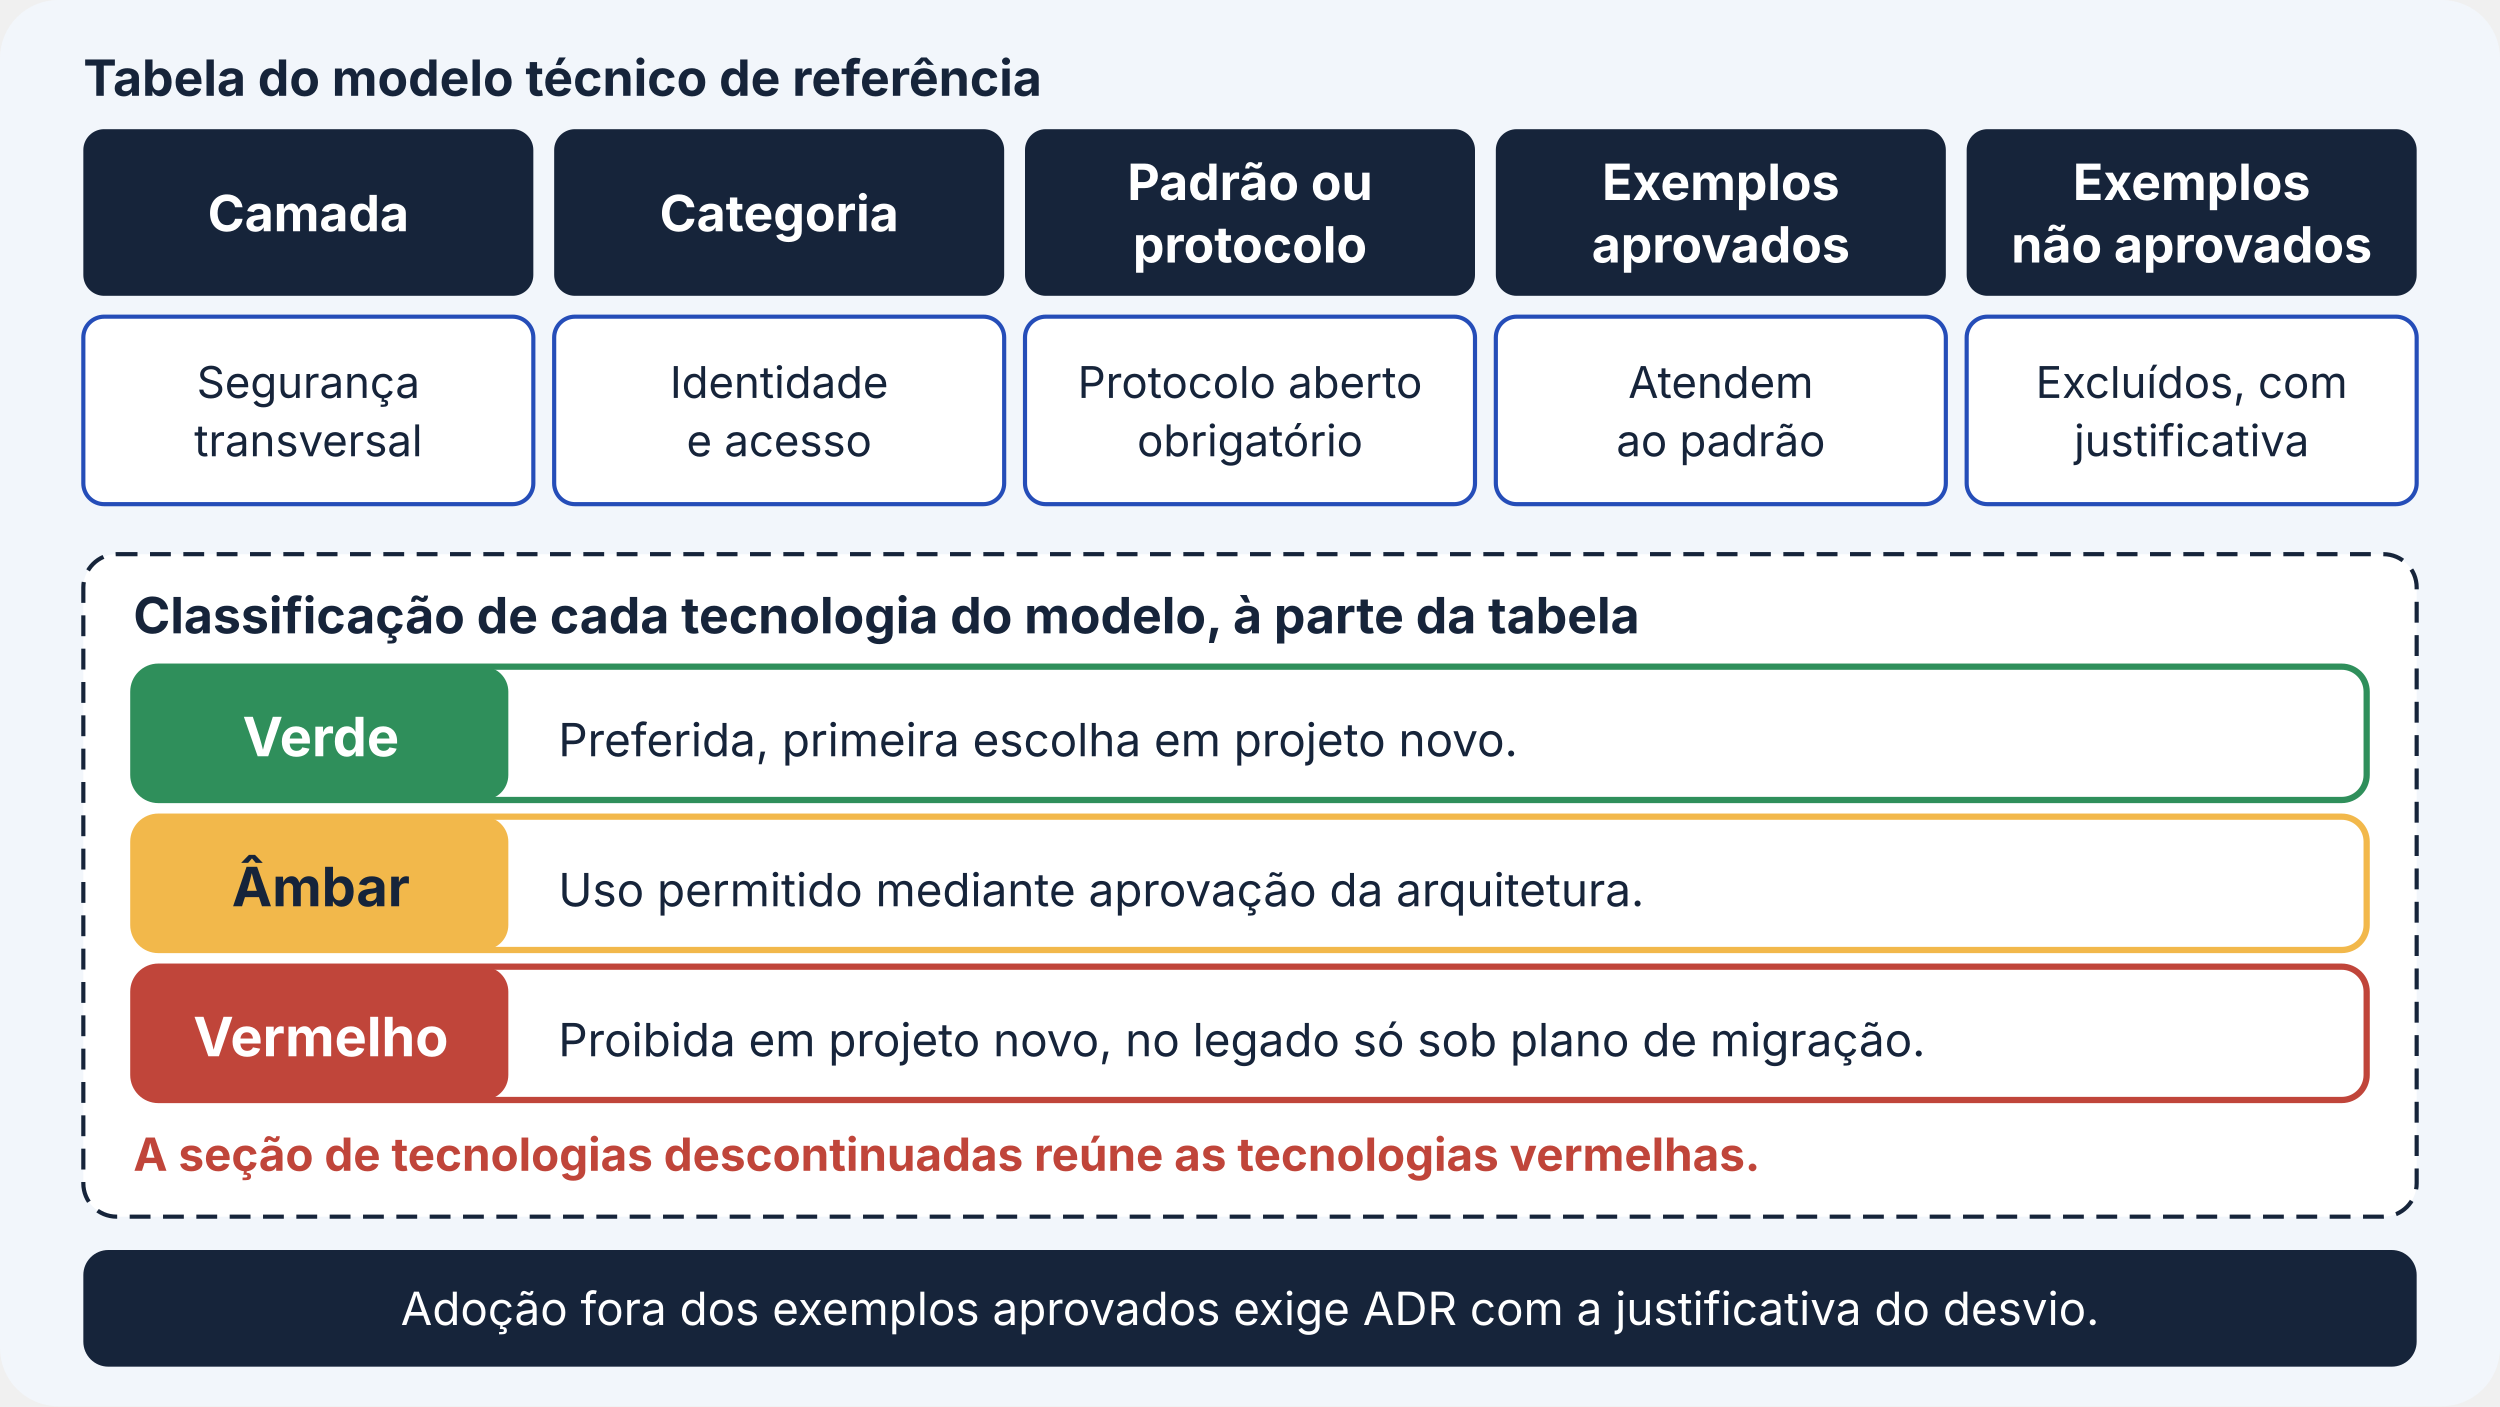
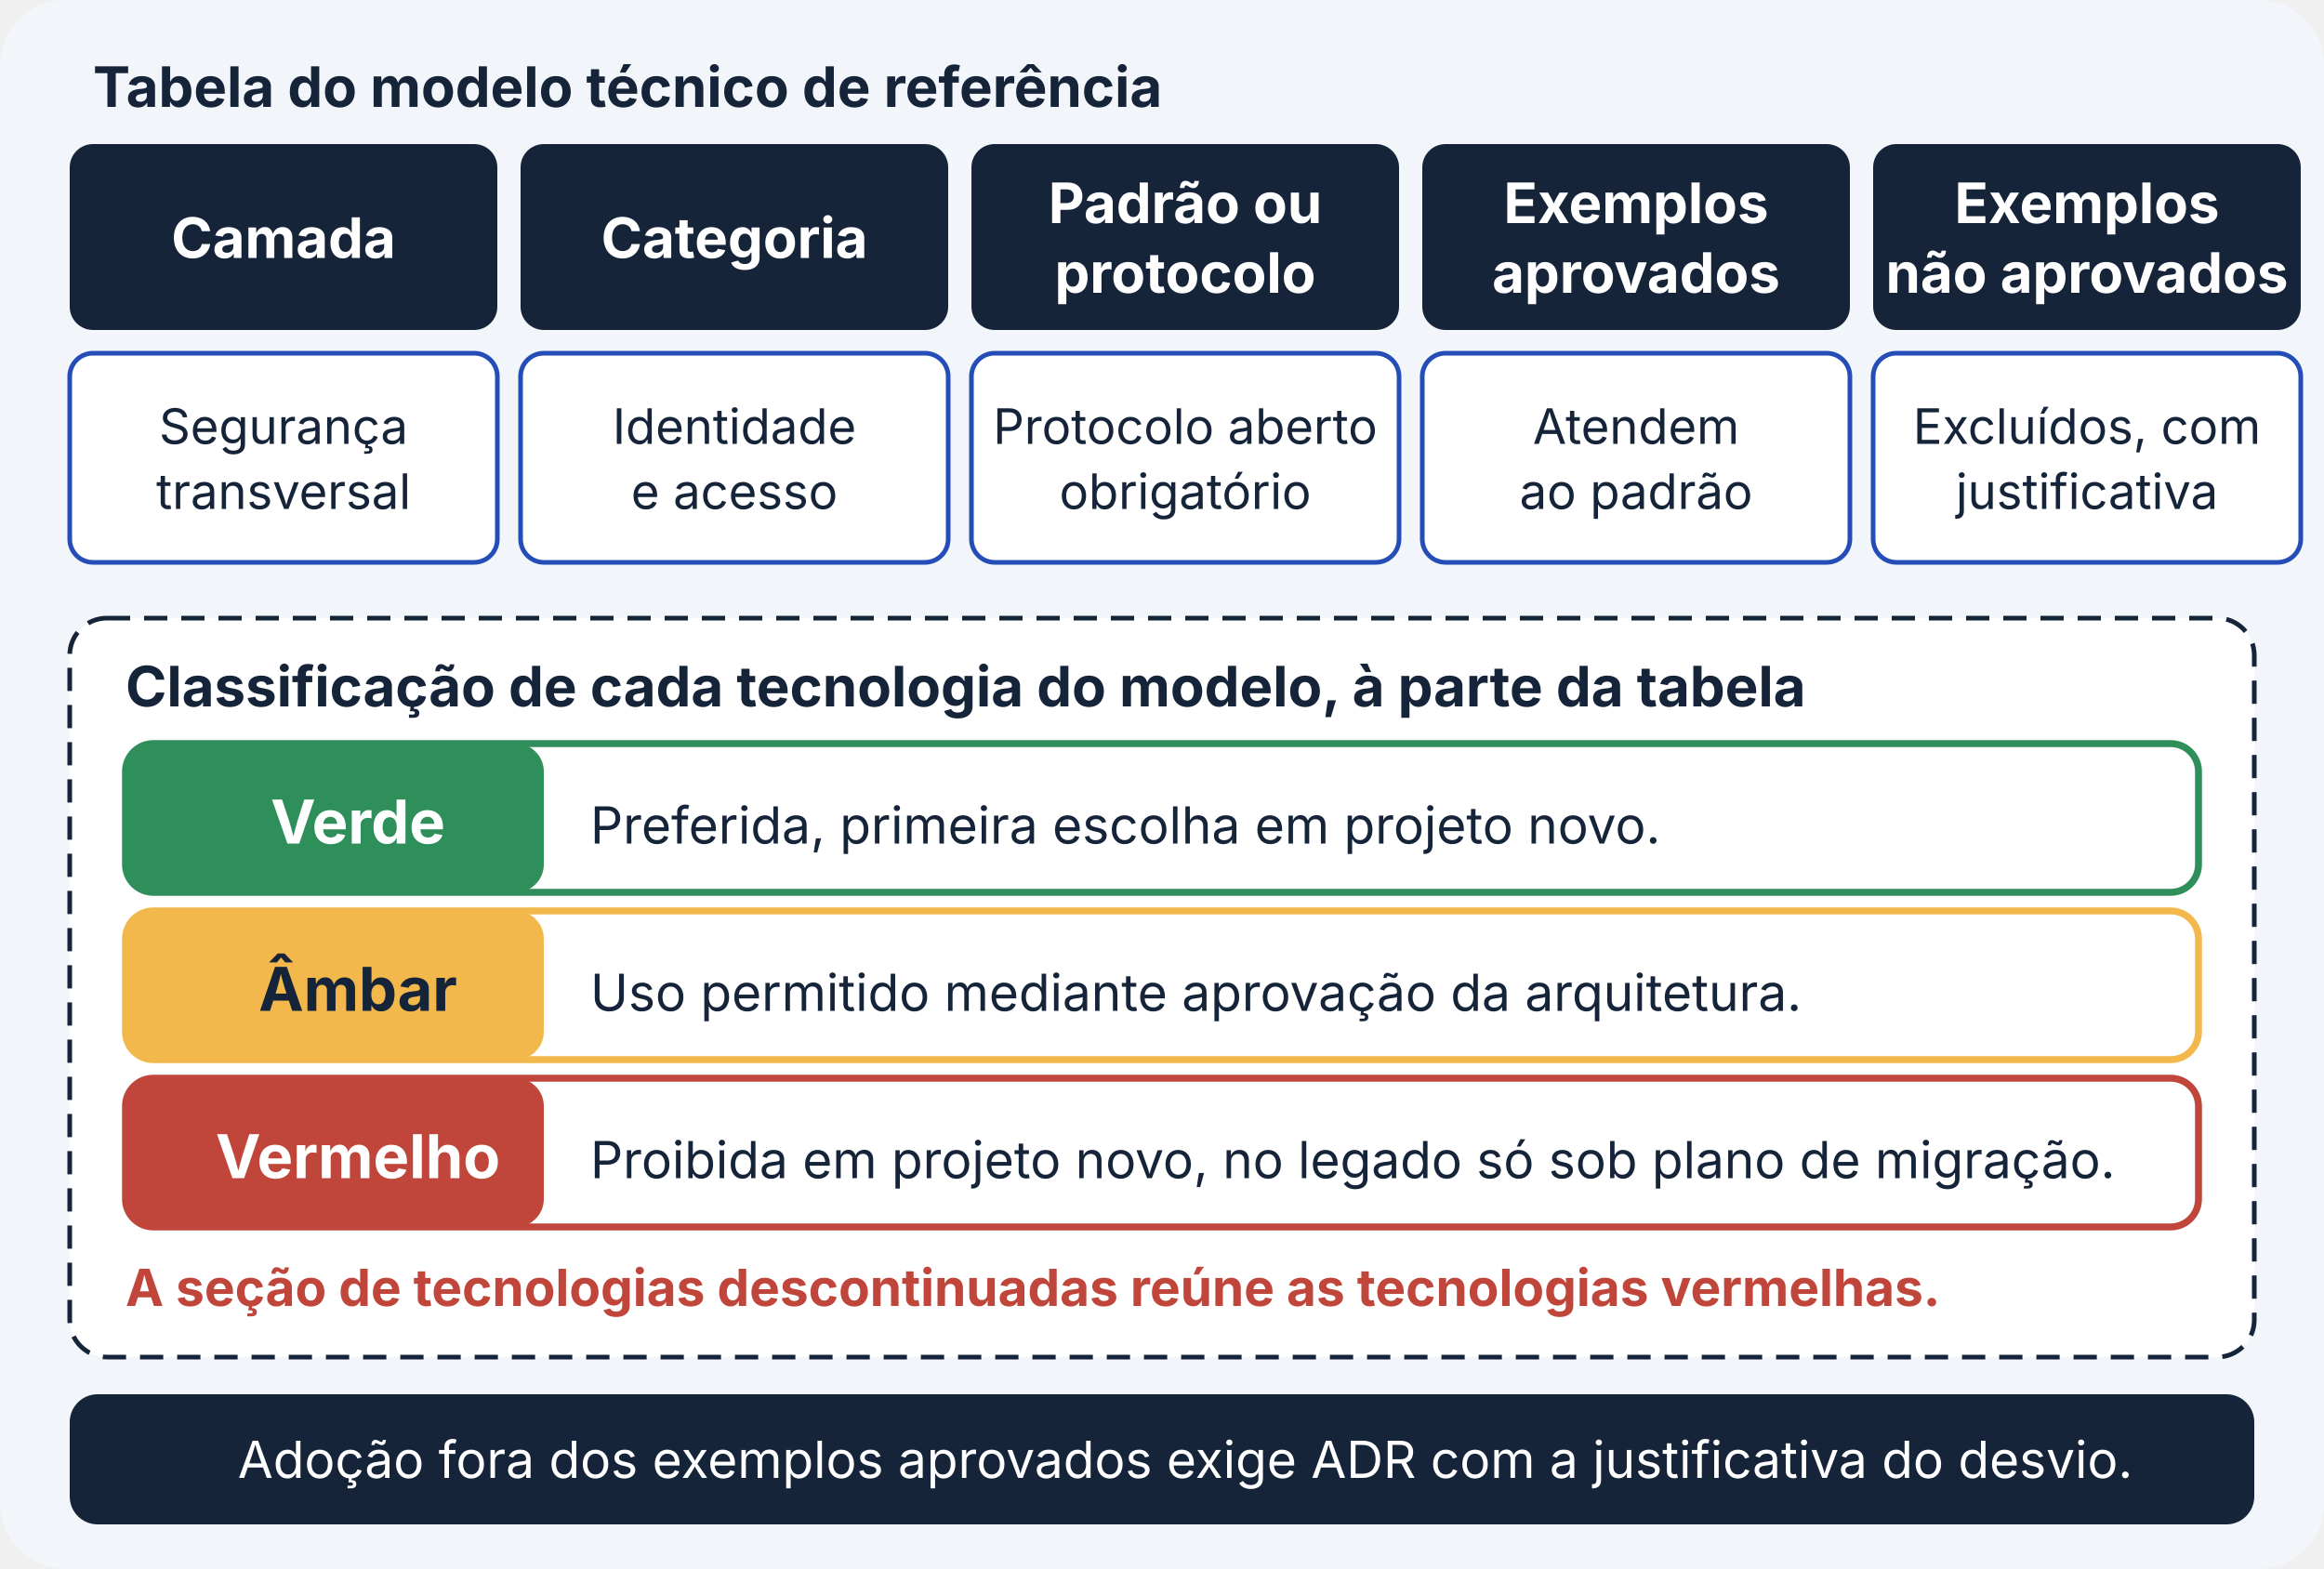
- <svg xmlns="http://www.w3.org/2000/svg" viewBox="0 0 1200 675" role="img" aria-labelledby="title desc">
-   <rect width="1200" height="675" rx="28" fill="#F2F6FB" />
+ <svg xmlns="http://www.w3.org/2000/svg" viewBox="0 0 1000 675" role="img" aria-labelledby="title desc">
+   <rect width="1000" height="675" rx="28" fill="#F2F6FB" />
  <g font-family="-apple-system,BlinkMacSystemFont,'Segoe UI',sans-serif" fill="#16243A">
    <text x="40" y="46" style="font-size:24px;font-weight:700">Tabela do modelo técnico de referência</text>
-     <rect x="40" y="62" width="216" height="80" rx="10" fill="#16243A" />
-     <text x="148" y="111" text-anchor="middle" style="font-size:24px;font-weight:700" fill="#FFFFFF">Camada</text>
-     <rect x="266" y="62" width="216" height="80" rx="10" fill="#16243A" />
-     <text x="374" y="111" text-anchor="middle" style="font-size:24px;font-weight:700" fill="#FFFFFF">Categoria</text>
-     <rect x="492" y="62" width="216" height="80" rx="10" fill="#16243A" />
-     <text x="600" y="96" text-anchor="middle" style="font-size:24px;font-weight:700" fill="#FFFFFF">Padrão ou</text>
-     <text x="600" y="126" text-anchor="middle" style="font-size:24px;font-weight:700" fill="#FFFFFF">protocolo</text>
-     <rect x="718" y="62" width="216" height="80" rx="10" fill="#16243A" />
-     <text x="826" y="96" text-anchor="middle" style="font-size:24px;font-weight:700" fill="#FFFFFF">Exemplos</text>
-     <text x="826" y="126" text-anchor="middle" style="font-size:24px;font-weight:700" fill="#FFFFFF">aprovados</text>
-     <rect x="944" y="62" width="216" height="80" rx="10" fill="#16243A" />
-     <text x="1052" y="96" text-anchor="middle" style="font-size:24px;font-weight:700" fill="#FFFFFF">Exemplos</text>
-     <text x="1052" y="126" text-anchor="middle" style="font-size:24px;font-weight:700" fill="#FFFFFF">não aprovados</text>
-     <rect x="40" y="152" width="216" height="90" rx="10" fill="#FFFFFF" stroke="#254DB8" stroke-width="2" />
-     <text x="148" y="191" text-anchor="middle" style="font-size:21px">Segurança</text>
-     <text x="148" y="219" text-anchor="middle" style="font-size:21px">transversal</text>
-     <rect x="266" y="152" width="216" height="90" rx="10" fill="#FFFFFF" stroke="#254DB8" stroke-width="2" />
-     <text x="374" y="191" text-anchor="middle" style="font-size:21px">Identidade</text>
-     <text x="374" y="219" text-anchor="middle" style="font-size:21px">e acesso</text>
-     <rect x="492" y="152" width="216" height="90" rx="10" fill="#FFFFFF" stroke="#254DB8" stroke-width="2" />
-     <text x="600" y="191" text-anchor="middle" style="font-size:21px">Protocolo aberto</text>
-     <text x="600" y="219" text-anchor="middle" style="font-size:21px">obrigatório</text>
-     <rect x="718" y="152" width="216" height="90" rx="10" fill="#FFFFFF" stroke="#254DB8" stroke-width="2" />
-     <text x="826" y="191" text-anchor="middle" style="font-size:21px">Atendem</text>
-     <text x="826" y="219" text-anchor="middle" style="font-size:21px">ao padrão</text>
-     <rect x="944" y="152" width="216" height="90" rx="10" fill="#FFFFFF" stroke="#254DB8" stroke-width="2" />
-     <text x="1052" y="191" text-anchor="middle" style="font-size:21px">Excluídos, com</text>
-     <text x="1052" y="219" text-anchor="middle" style="font-size:21px">justificativa</text>
-     <rect x="40" y="266" width="1120" height="318" rx="16" fill="#FFFFFF" stroke="#16243A" stroke-width="2" stroke-dasharray="10 6" />
-     <text x="64" y="304" style="font-size:24px;font-weight:700">Classificação de cada tecnologia do modelo, à parte da tabela</text>
-     <rect x="64" y="320" width="1072" height="64" rx="12" fill="#FFFFFF" stroke="#2F8F5B" stroke-width="3" />
-     <rect x="64" y="320" width="180" height="64" rx="12" fill="#2F8F5B" />
+     <rect x="30" y="62" width="184" height="80" rx="10" fill="#16243A" />
+     <text x="122" y="111" text-anchor="middle" style="font-size:24px;font-weight:700" fill="#FFFFFF">Camada</text>
+     <rect x="224" y="62" width="184" height="80" rx="10" fill="#16243A" />
+     <text x="316" y="111" text-anchor="middle" style="font-size:24px;font-weight:700" fill="#FFFFFF">Categoria</text>
+     <rect x="418" y="62" width="184" height="80" rx="10" fill="#16243A" />
+     <text x="510" y="96" text-anchor="middle" style="font-size:24px;font-weight:700" fill="#FFFFFF">Padrão ou</text>
+     <text x="510" y="126" text-anchor="middle" style="font-size:24px;font-weight:700" fill="#FFFFFF">protocolo</text>
+     <rect x="612" y="62" width="184" height="80" rx="10" fill="#16243A" />
+     <text x="704" y="96" text-anchor="middle" style="font-size:24px;font-weight:700" fill="#FFFFFF">Exemplos</text>
+     <text x="704" y="126" text-anchor="middle" style="font-size:24px;font-weight:700" fill="#FFFFFF">aprovados</text>
+     <rect x="806" y="62" width="184" height="80" rx="10" fill="#16243A" />
+     <text x="898" y="96" text-anchor="middle" style="font-size:24px;font-weight:700" fill="#FFFFFF">Exemplos</text>
+     <text x="898" y="126" text-anchor="middle" style="font-size:24px;font-weight:700" fill="#FFFFFF">não aprovados</text>
+     <rect x="30" y="152" width="184" height="90" rx="10" fill="#FFFFFF" stroke="#254DB8" stroke-width="2" />
+     <text x="122" y="191" text-anchor="middle" style="font-size:21px">Segurança</text>
+     <text x="122" y="219" text-anchor="middle" style="font-size:21px">transversal</text>
+     <rect x="224" y="152" width="184" height="90" rx="10" fill="#FFFFFF" stroke="#254DB8" stroke-width="2" />
+     <text x="316" y="191" text-anchor="middle" style="font-size:21px">Identidade</text>
+     <text x="316" y="219" text-anchor="middle" style="font-size:21px">e acesso</text>
+     <rect x="418" y="152" width="184" height="90" rx="10" fill="#FFFFFF" stroke="#254DB8" stroke-width="2" />
+     <text x="510" y="191" text-anchor="middle" style="font-size:21px">Protocolo aberto</text>
+     <text x="510" y="219" text-anchor="middle" style="font-size:21px">obrigatório</text>
+     <rect x="612" y="152" width="184" height="90" rx="10" fill="#FFFFFF" stroke="#254DB8" stroke-width="2" />
+     <text x="704" y="191" text-anchor="middle" style="font-size:21px">Atendem</text>
+     <text x="704" y="219" text-anchor="middle" style="font-size:21px">ao padrão</text>
+     <rect x="806" y="152" width="184" height="90" rx="10" fill="#FFFFFF" stroke="#254DB8" stroke-width="2" />
+     <text x="898" y="191" text-anchor="middle" style="font-size:21px">Excluídos, com</text>
+     <text x="898" y="219" text-anchor="middle" style="font-size:21px">justificativa</text>
+     <rect x="30" y="266" width="940" height="318" rx="16" fill="#FFFFFF" stroke="#16243A" stroke-width="2" stroke-dasharray="10 6" />
+     <text x="54" y="304" style="font-size:24px;font-weight:700">Classificação de cada tecnologia do modelo, à parte da tabela</text>
+     <rect x="54" y="320" width="892" height="64" rx="12" fill="#FFFFFF" stroke="#2F8F5B" stroke-width="3" />
+     <rect x="54" y="320" width="180" height="64" rx="12" fill="#2F8F5B" />
    <text x="154" y="363" text-anchor="middle" style="font-size:26px;font-weight:700" fill="#FFFFFF">Verde</text>
-     <text x="268" y="363" style="font-size:22px">Preferida, primeira escolha em projeto novo.</text>
-     <rect x="64" y="392" width="1072" height="64" rx="12" fill="#FFFFFF" stroke="#F2B84B" stroke-width="3" />
-     <rect x="64" y="392" width="180" height="64" rx="12" fill="#F2B84B" />
+     <text x="254" y="363" style="font-size:22px">Preferida, primeira escolha em projeto novo.</text>
+     <rect x="54" y="392" width="892" height="64" rx="12" fill="#FFFFFF" stroke="#F2B84B" stroke-width="3" />
+     <rect x="54" y="392" width="180" height="64" rx="12" fill="#F2B84B" />
    <text x="154" y="435" text-anchor="middle" style="font-size:26px;font-weight:700">Âmbar</text>
-     <text x="268" y="435" style="font-size:22px">Uso permitido mediante aprovação da arquitetura.</text>
-     <rect x="64" y="464" width="1072" height="64" rx="12" fill="#FFFFFF" stroke="#C0453A" stroke-width="3" />
-     <rect x="64" y="464" width="180" height="64" rx="12" fill="#C0453A" />
+     <text x="254" y="435" style="font-size:22px">Uso permitido mediante aprovação da arquitetura.</text>
+     <rect x="54" y="464" width="892" height="64" rx="12" fill="#FFFFFF" stroke="#C0453A" stroke-width="3" />
+     <rect x="54" y="464" width="180" height="64" rx="12" fill="#C0453A" />
    <text x="154" y="507" text-anchor="middle" style="font-size:26px;font-weight:700" fill="#FFFFFF">Vermelho</text>
-     <text x="268" y="507" style="font-size:22px">Proibida em projeto novo, no legado só sob plano de migração.</text>
-     <text x="64" y="562" style="font-size:22px;font-weight:700" fill="#C0453A">A seção de tecnologias descontinuadas reúne as tecnologias vermelhas.</text>
-     <rect x="40" y="600" width="1120" height="56" rx="12" fill="#16243A" />
-     <text x="600" y="636" text-anchor="middle" style="font-size:22px" fill="#FFFFFF">Adoção fora dos exemplos aprovados exige ADR com a justificativa do desvio.</text>
+     <text x="254" y="507" style="font-size:22px">Proibida em projeto novo, no legado só sob plano de migração.</text>
+     <text x="54" y="562" style="font-size:22px;font-weight:700" fill="#C0453A">A seção de tecnologias descontinuadas reúne as tecnologias vermelhas.</text>
+     <rect x="30" y="600" width="940" height="56" rx="12" fill="#16243A" />
+     <text x="510" y="636" text-anchor="middle" style="font-size:22px" fill="#FFFFFF">Adoção fora dos exemplos aprovados exige ADR com a justificativa do desvio.</text>
  </g>
</svg>
